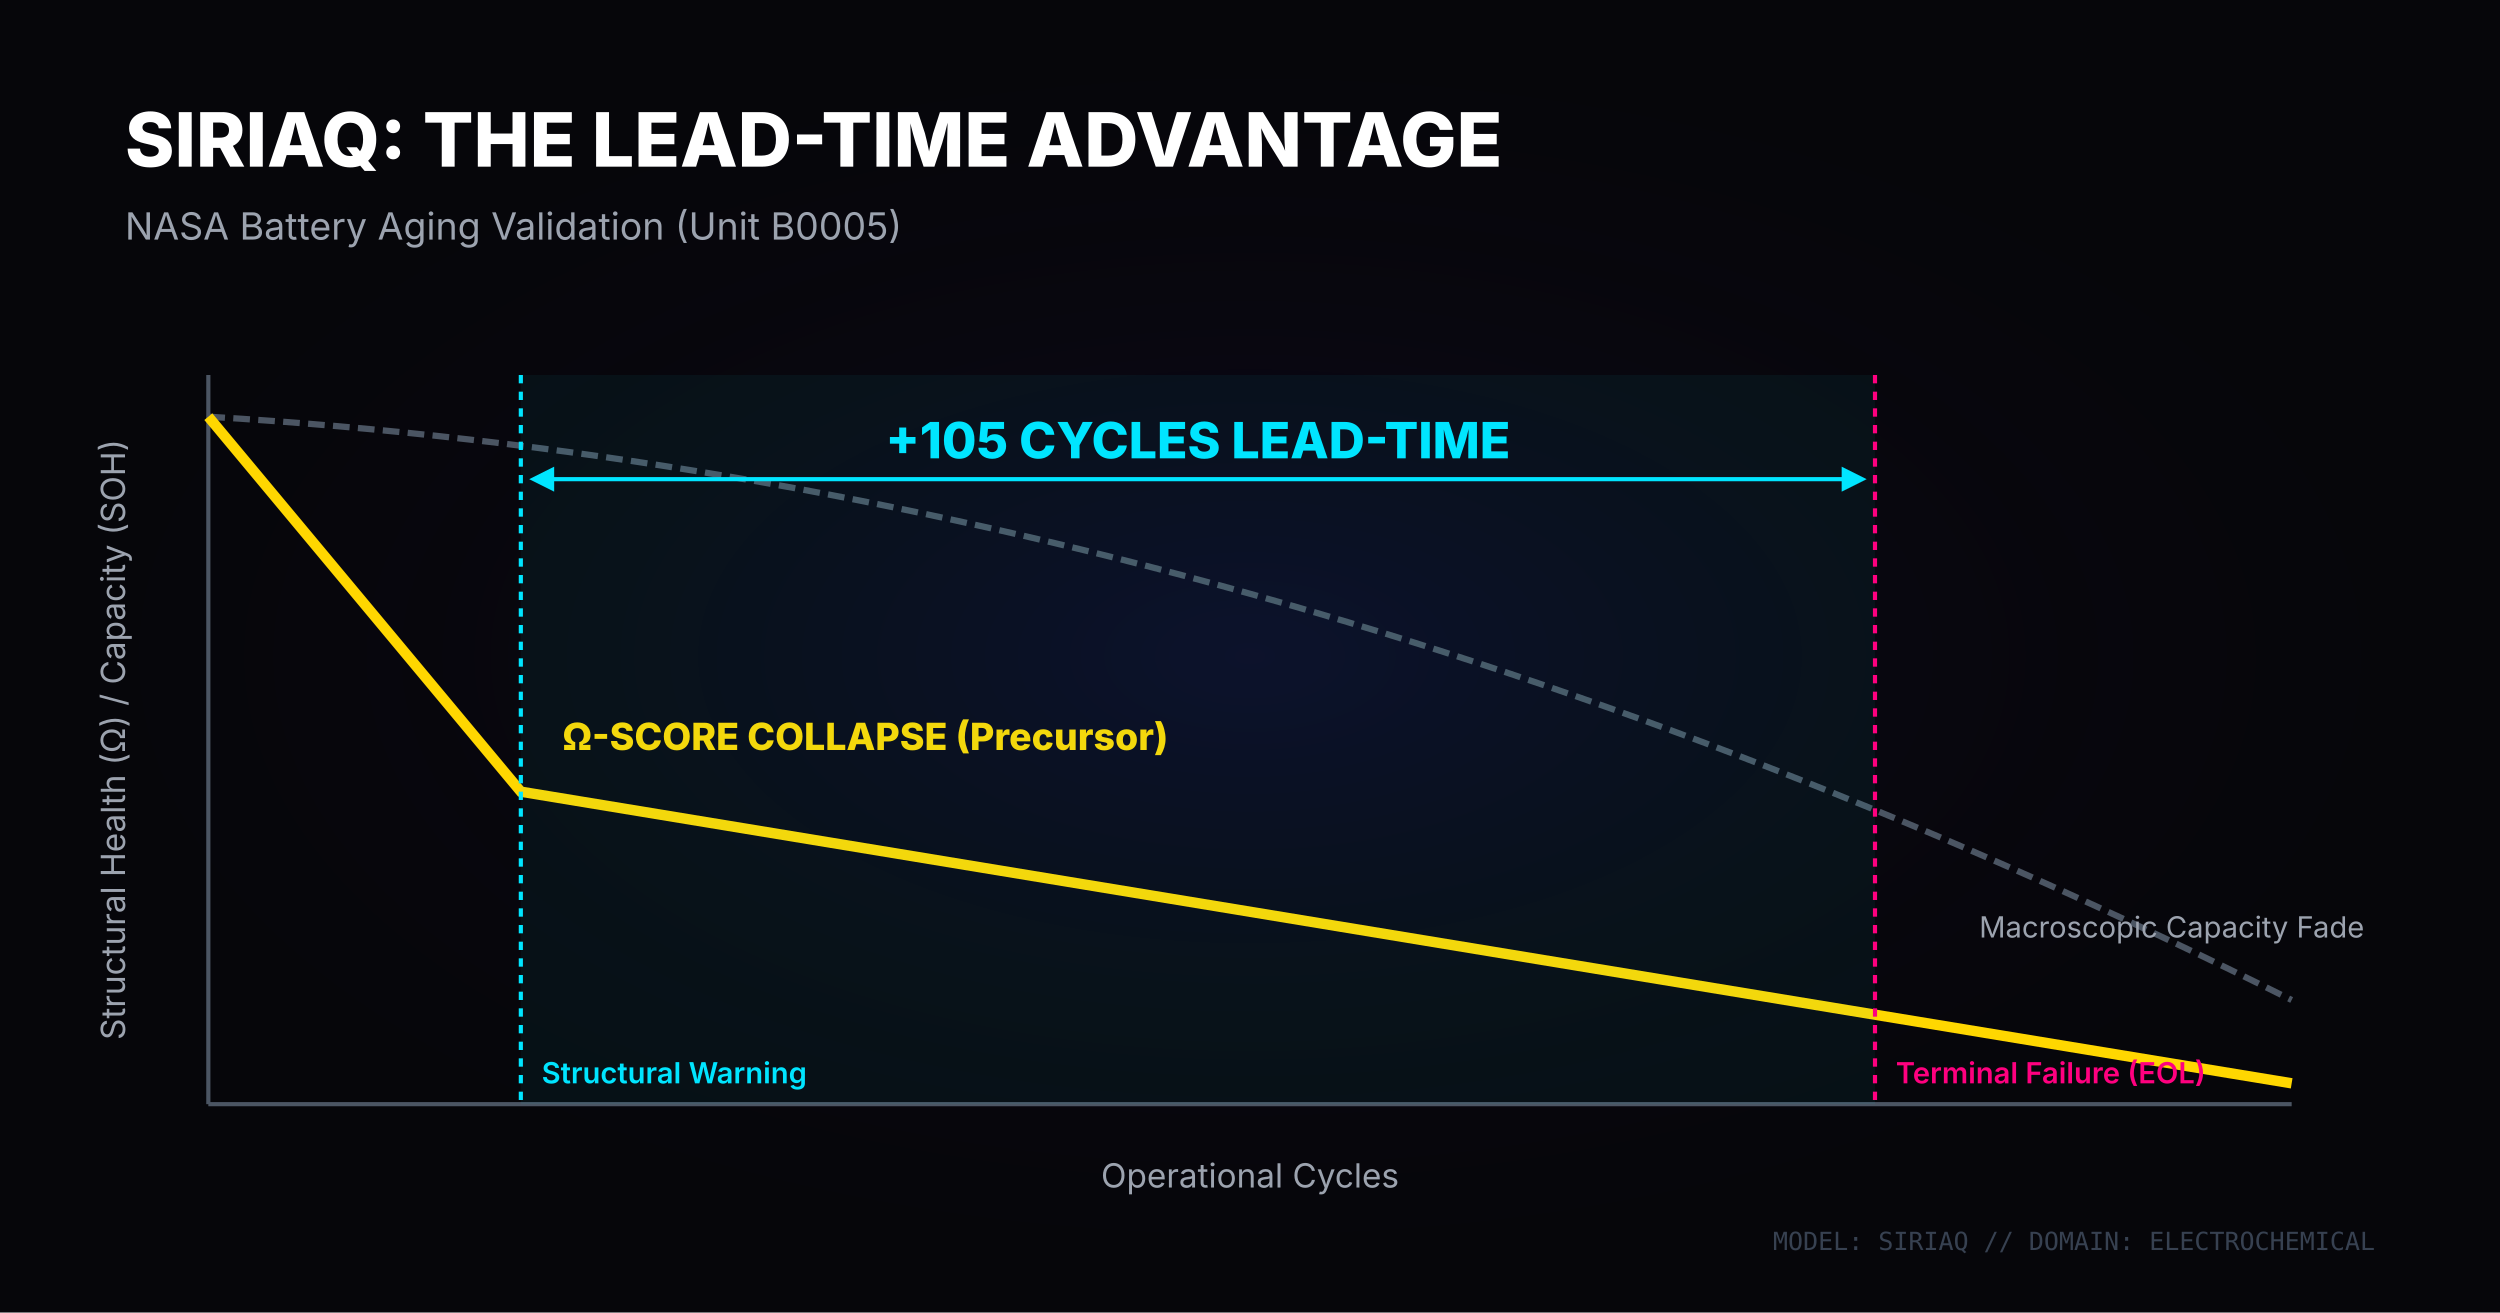
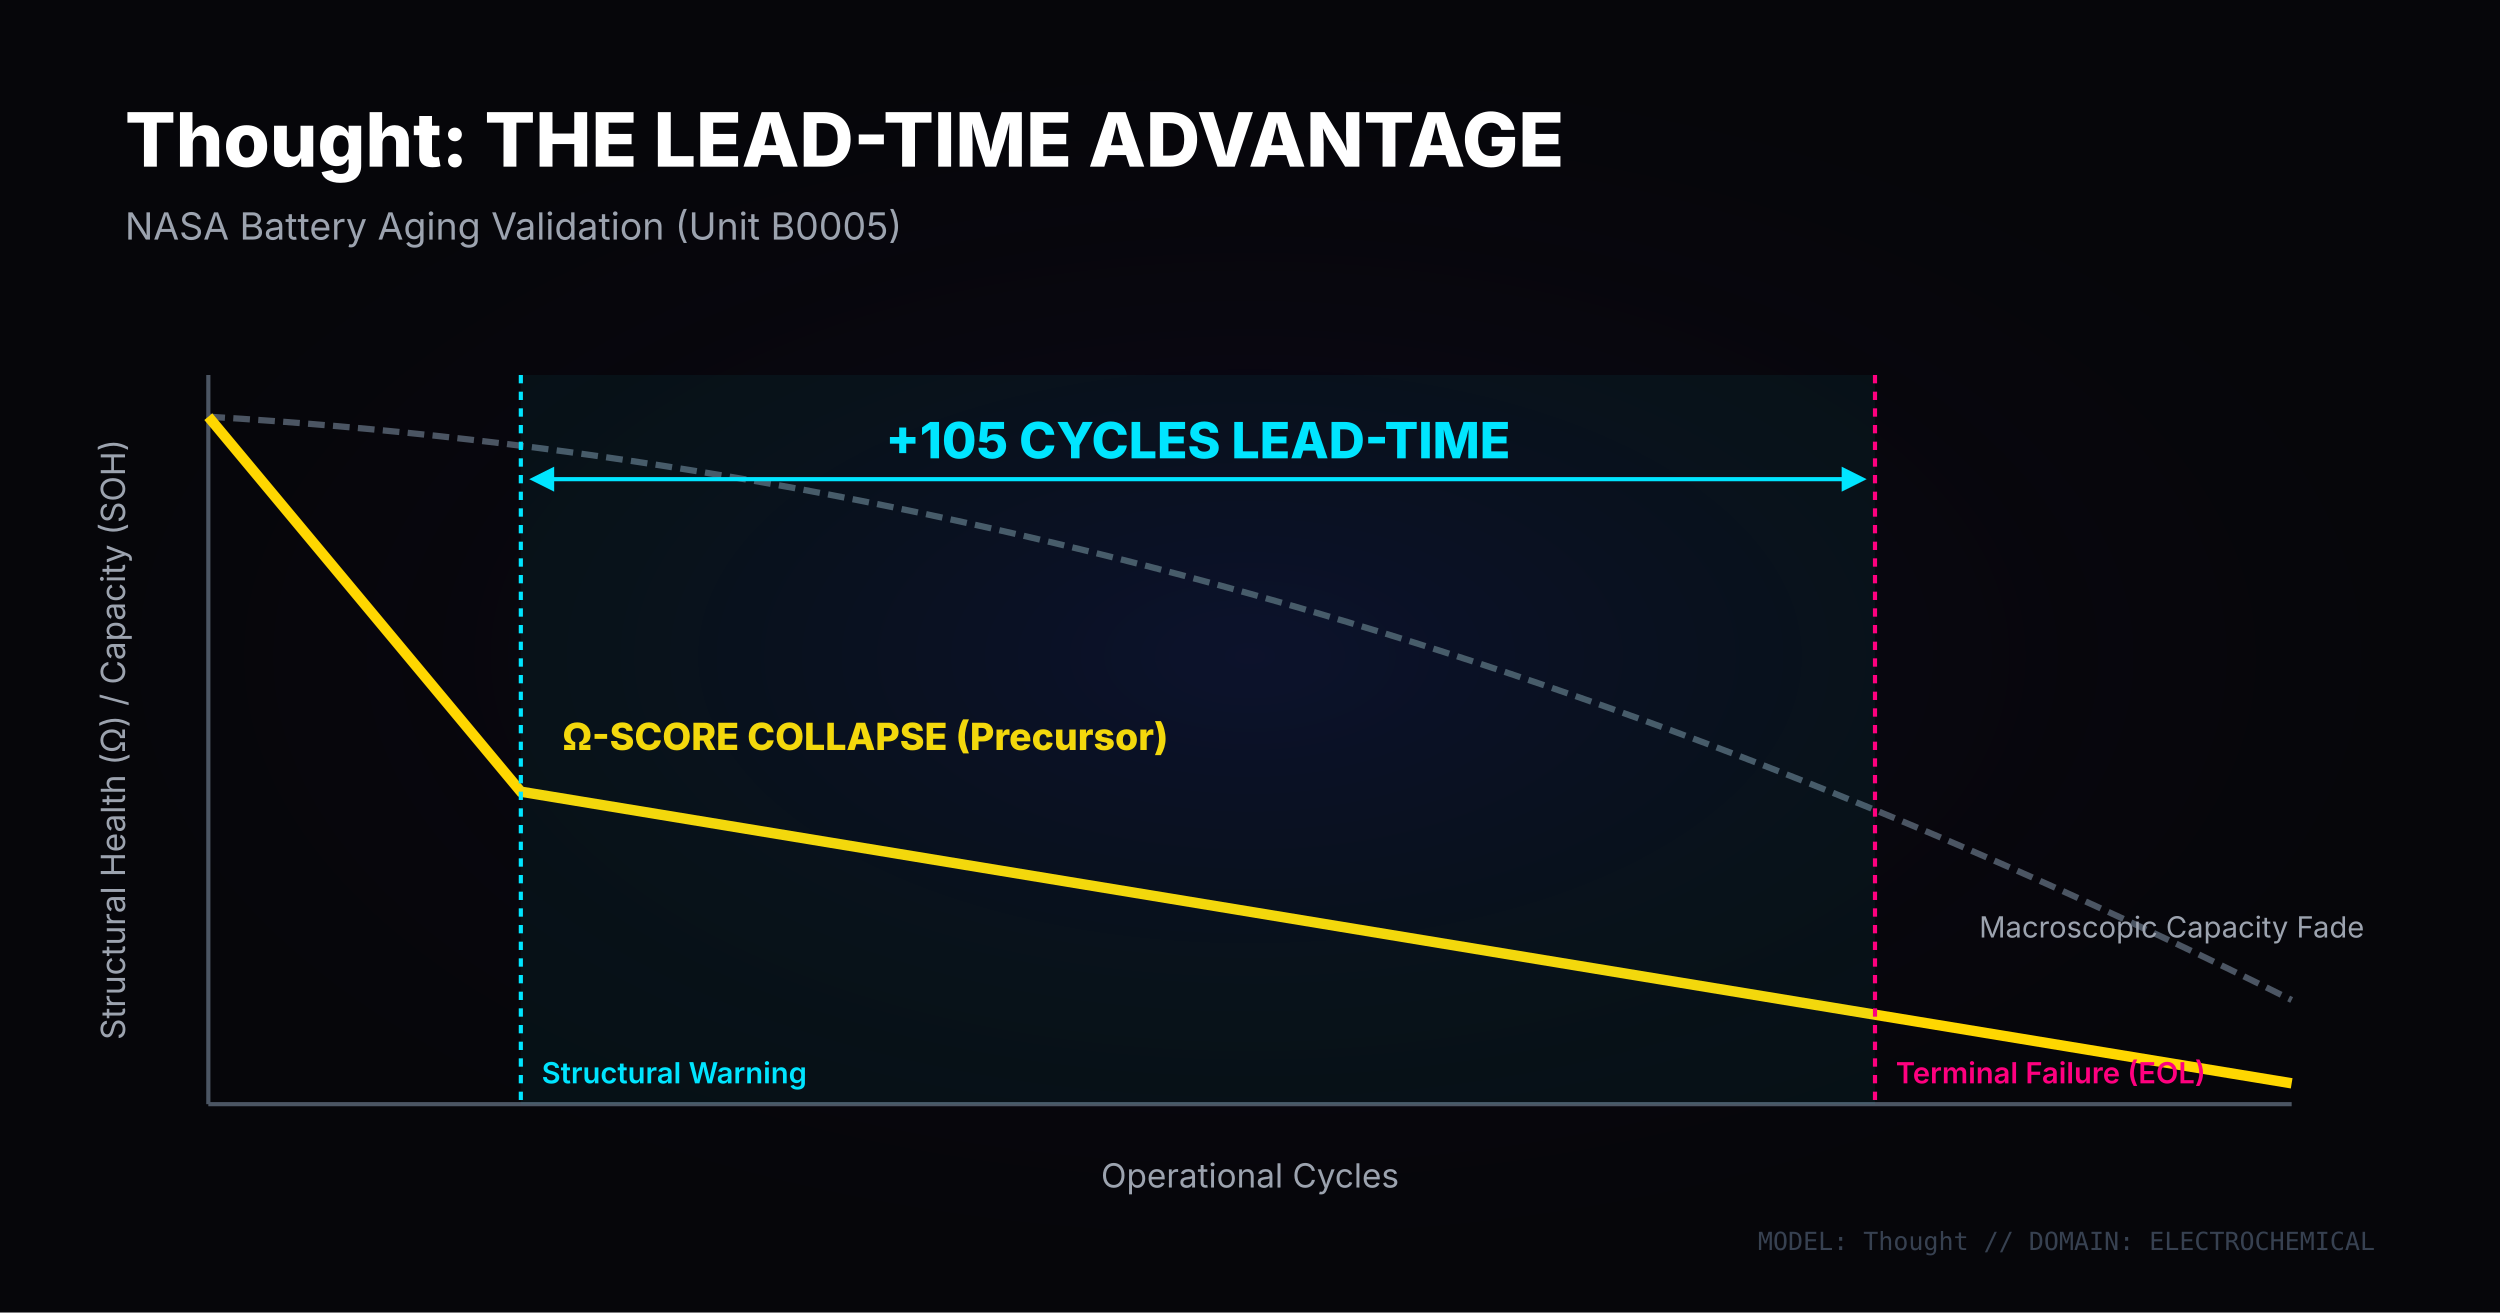
<svg xmlns="http://www.w3.org/2000/svg" width="1200" height="630" viewBox="0 0 1200 630">
  <rect width="1200" height="630" fill="#06060a" />
  <rect width="1200" height="630" fill="url(#glow)" />
  <defs>
    <radialGradient id="glow" cx="50%" cy="50%" r="50%">
      <stop offset="0%" stop-color="#3a0ca3" stop-opacity="0.15" />
      <stop offset="100%" stop-color="#06060a" stop-opacity="0" />
    </radialGradient>
  </defs>
-   <text x="60" y="80" font-family="Inter, sans-serif" font-size="36" font-weight="800" fill="#ffffff">SIRIAQ: THE LEAD-TIME ADVANTAGE</text>
+   <text x="60" y="80" font-family="Inter, sans-serif" font-size="36" font-weight="800" fill="#ffffff">Thought: THE LEAD-TIME ADVANTAGE</text>
  <text x="60" y="115" font-family="Inter, sans-serif" font-size="18" fill="#9ca3af">NASA Battery Aging Validation (Unit B0005)</text>
  <g transform="translate(100, 180)">
    <line x1="0" y1="350" x2="1000" y2="350" stroke="#4b5563" stroke-width="2" />
    <line x1="0" y1="0" x2="0" y2="350" stroke="#4b5563" stroke-width="2" />
    <text x="500" y="390" text-anchor="middle" font-family="Inter, sans-serif" font-size="16" fill="#9ca3af">Operational Cycles</text>
    <text x="-40" y="175" transform="rotate(-90, -40, 175)" text-anchor="middle" font-family="Inter, sans-serif" font-size="16" fill="#9ca3af">Structural Health (Ω) / Capacity (SOH)</text>
    <path d="M 0,20 Q 500,50 1000,300" fill="none" stroke="#4b5563" stroke-width="3" stroke-dasharray="8,4" />
    <text x="850" y="270" font-family="Inter, sans-serif" font-size="14" fill="#9ca3af">Macroscopic Capacity Fade</text>
    <path d="M 0,20 L 150,200 L 1000,340" fill="none" stroke="#ffd700" stroke-width="5" />
    <text x="170" y="180" font-family="Inter, sans-serif" font-size="18" font-weight="800" fill="#ffd700">Ω-SCORE COLLAPSE (Precursor)</text>
    <rect x="150" y="0" width="650" height="350" fill="#00e5ff" fill-opacity="0.05" />
    <line x1="150" y1="0" x2="150" y2="350" stroke="#00e5ff" stroke-width="2" stroke-dasharray="4" />
    <line x1="800" y1="0" x2="800" y2="350" stroke="#ff007f" stroke-width="2" stroke-dasharray="4" />
    <path d="M 160,50 L 790,50" fill="none" stroke="#00e5ff" stroke-width="2" marker-start="url(#arrow)" marker-end="url(#arrow)" />
    <text x="475" y="40" text-anchor="middle" font-family="Inter, sans-serif" font-size="24" font-weight="800" fill="#00e5ff">+105 CYCLES LEAD-TIME</text>
    <text x="810" y="340" font-family="Inter, sans-serif" font-size="14" fill="#ff007f" font-weight="600">Terminal Failure (EOL)</text>
    <text x="160" y="340" font-family="Inter, sans-serif" font-size="14" fill="#00e5ff" font-weight="600">Structural Warning</text>
  </g>
  <defs>
    <marker id="arrow" viewBox="0 0 10 10" refX="5" refY="5" markerWidth="6" markerHeight="6" orient="auto-start-reverse">
      <path d="M 0 0 L 10 5 L 0 10 z" fill="#00e5ff" />
    </marker>
  </defs>
-   <text x="1140" y="600" text-anchor="end" font-family="Fira Code, monospace" font-size="12" fill="#374151">MODEL: SIRIAQ // DOMAIN: ELECTROCHEMICAL</text>
+   <text x="1140" y="600" text-anchor="end" font-family="Fira Code, monospace" font-size="12" fill="#374151">MODEL: Thought // DOMAIN: ELECTROCHEMICAL</text>
</svg>
